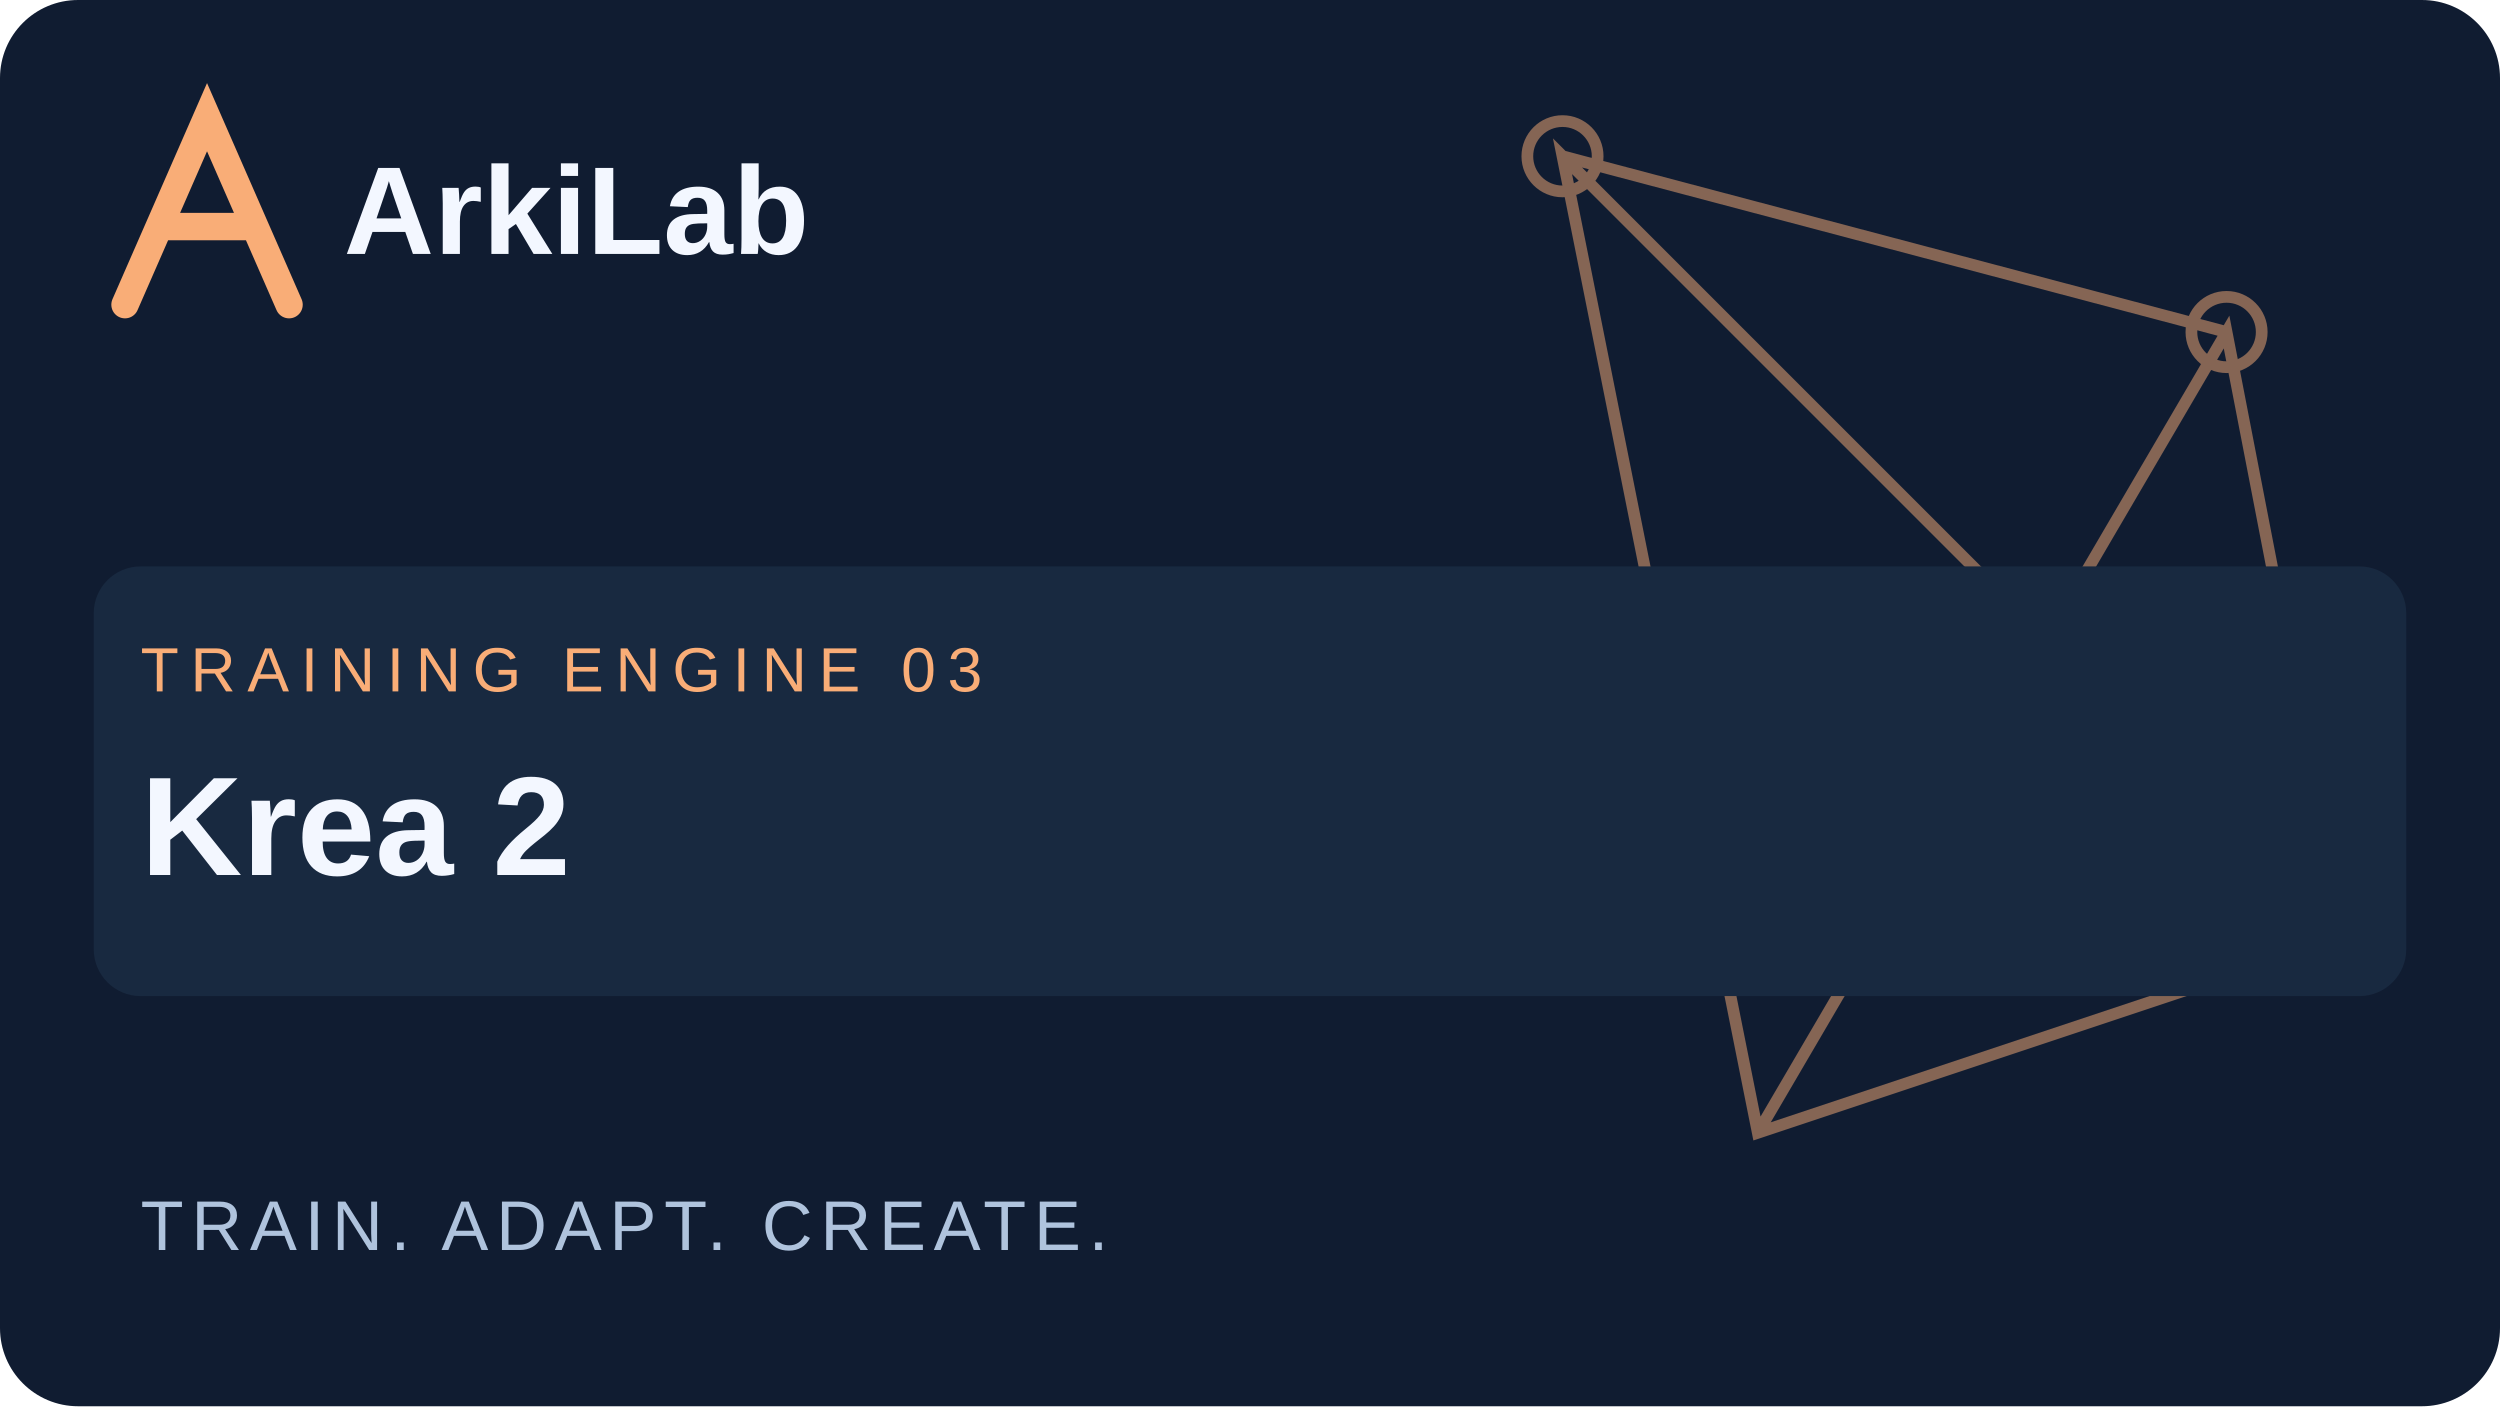
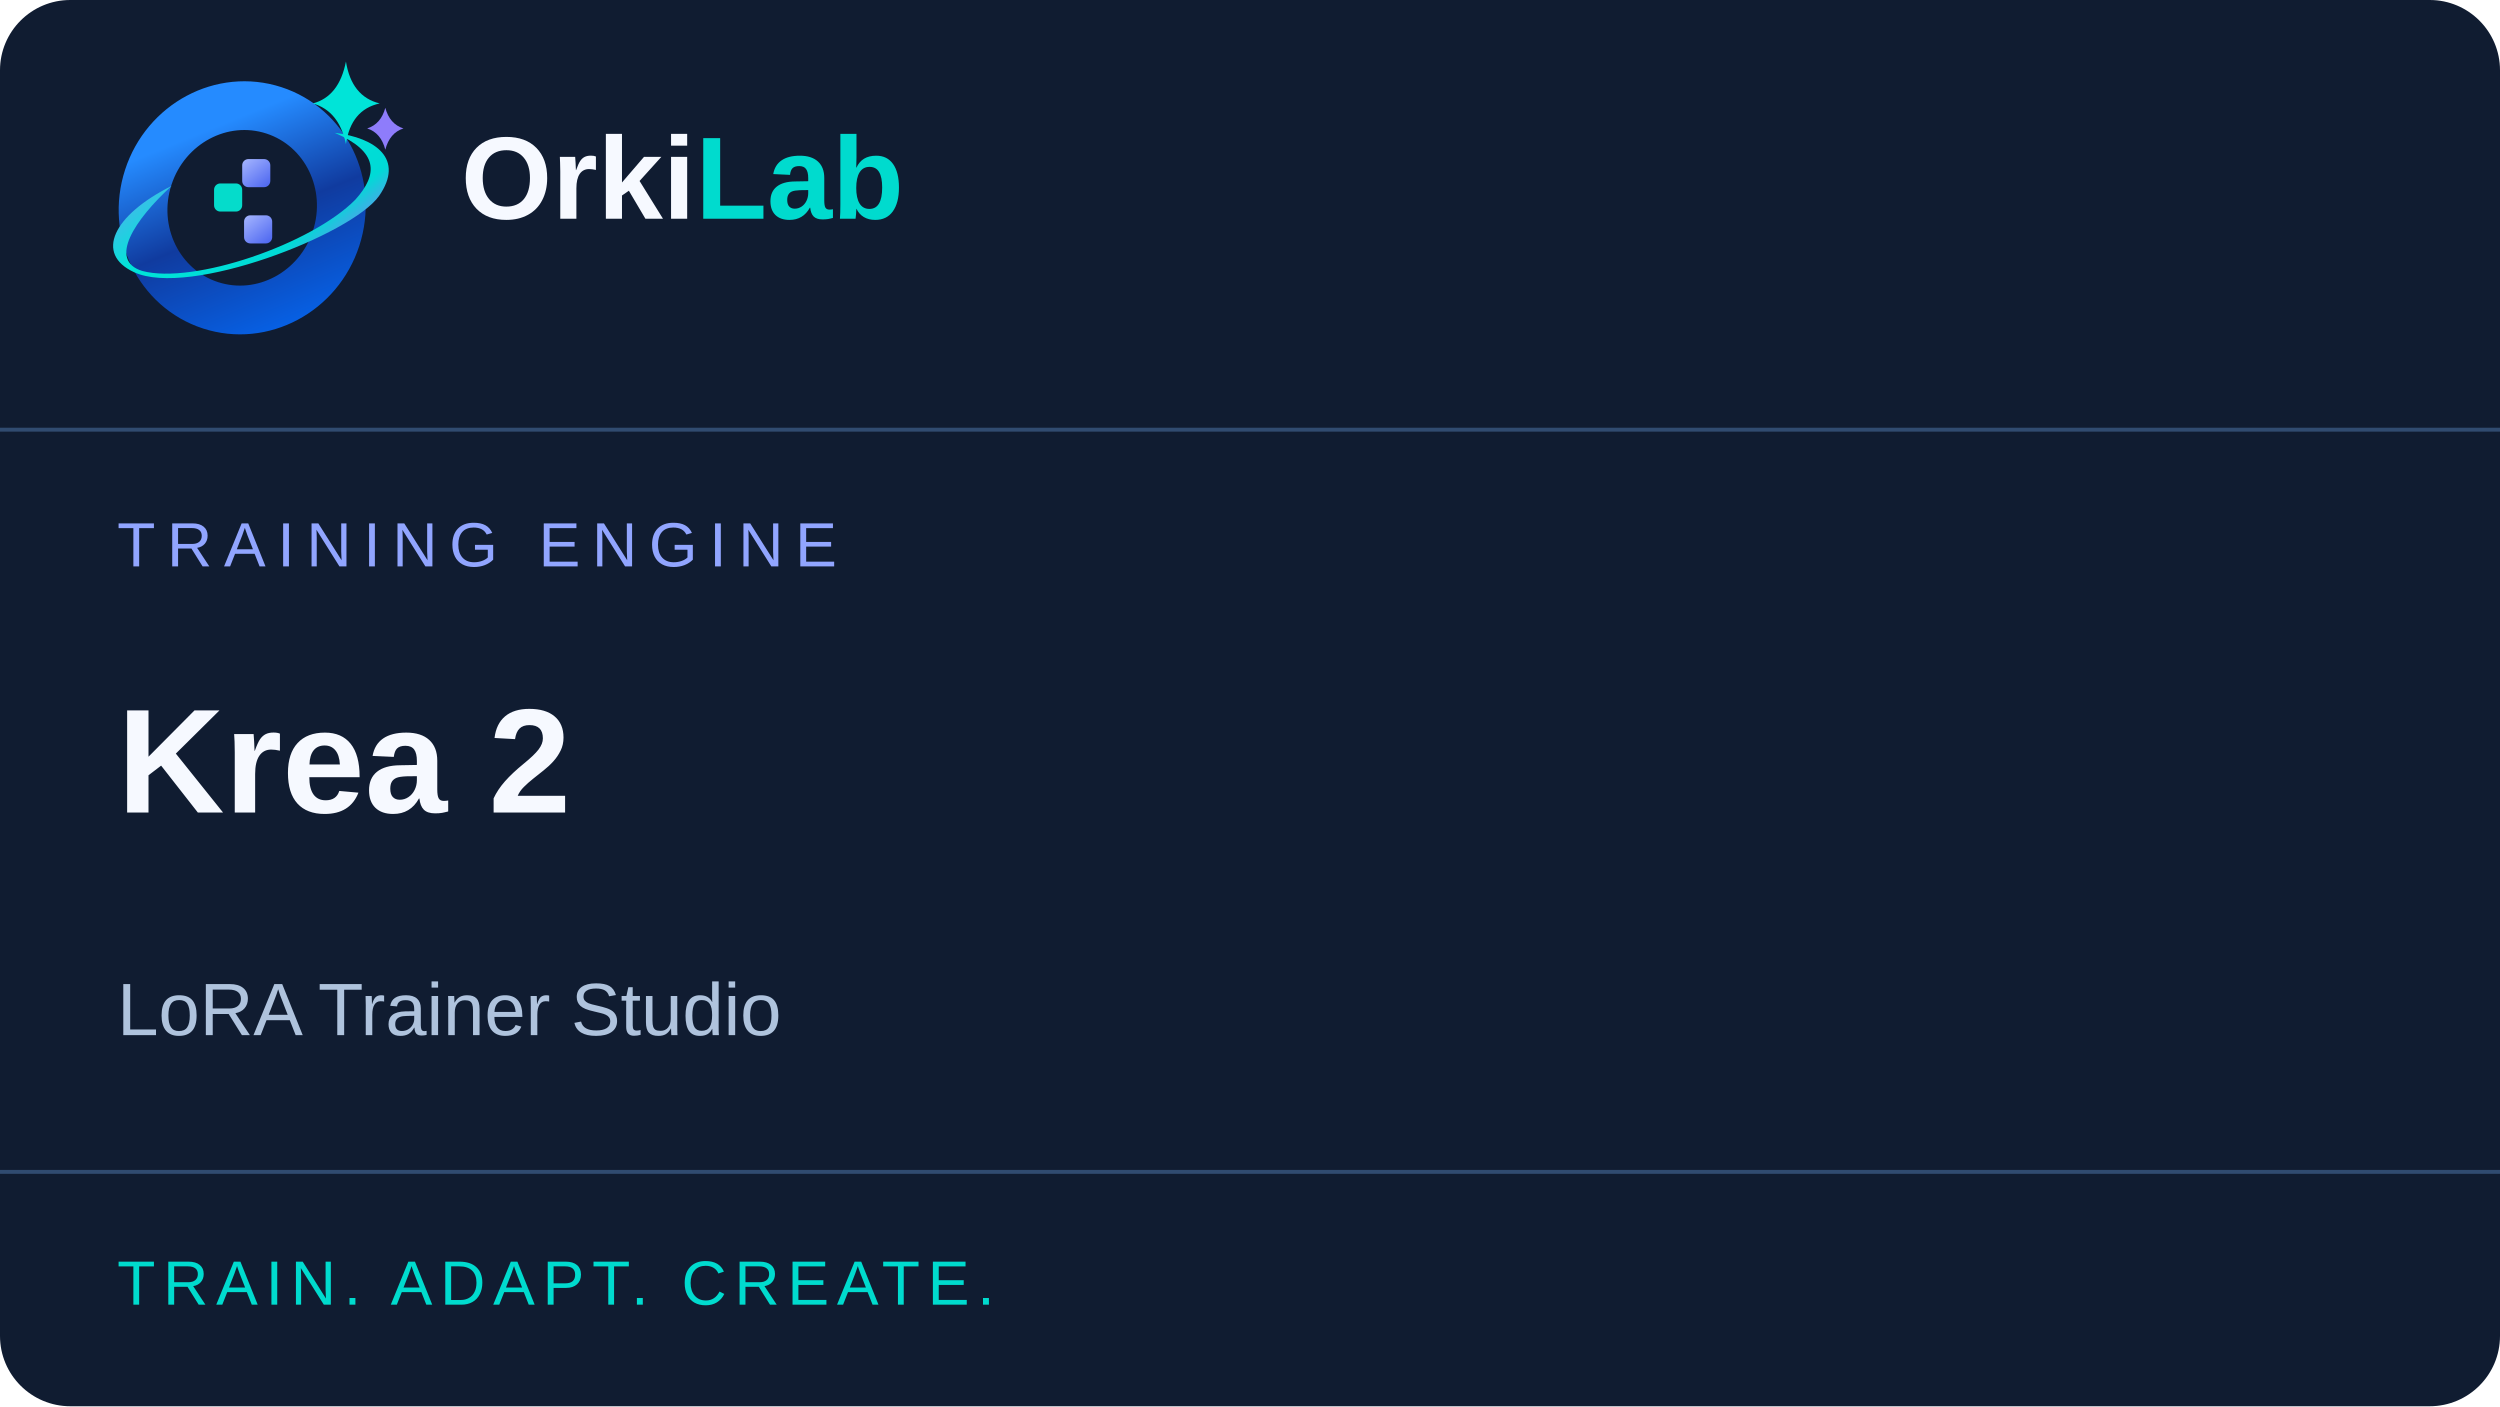
<svg xmlns="http://www.w3.org/2000/svg" viewBox="0 0 640 360">
-   <rect width="640" height="360" rx="20" fill="#101C31" />
-   <g stroke="#F9AD77" fill="none" stroke-width="3" opacity=".5">
-     <path d="M400 40 570 85 600 240 450 290 400 40 600 240 570 85 450 290" />
-     <circle cx="400" cy="40" r="9" />
-     <circle cx="570" cy="85" r="9" />
-     <circle cx="600" cy="240" r="9" />
+   <rect width="640" height="360" rx="18" fill="#101C31" />
+   <path d="M0 110H640M0 300H640" stroke="#304B70" />
+   <g transform="translate(22 10) scale(.16)">
+     <defs>
+       <linearGradient id="bg" x2="1" y2="1">
+         <stop stop-color="#070D25" />
+         <stop offset="1" stop-color="#101E3C" />
+       </linearGradient>
+       <linearGradient id="ring" x1=".2" y1=".2" x2=".85" y2="1">
+         <stop stop-color="#258BFF" />
+         <stop offset=".48" stop-color="#103B9F" />
+         <stop offset="1" stop-color="#075FE2" />
+       </linearGradient>
+       <linearGradient id="orbit" x2="1" y2=".65">
+         <stop stop-color="#9683FF" />
+         <stop offset=".46" stop-color="#00E5D8" />
+         <stop offset=".8" stop-color="#00DAD6" />
+         <stop offset="1" stop-color="#8B79F7" />
+       </linearGradient>
+       <linearGradient id="tile" x2=".8" y2="1">
+         <stop stop-color="#A6B6FF" />
+         <stop offset="1" stop-color="#526BF1" />
+       </linearGradient>
+       <pattern id="grid" width="40" height="40" patternUnits="userSpaceOnUse">
+         <path d="M40 0H0V40" stroke="#8FB7E0" stroke-opacity=".055" fill="none" />
+       </pattern>
+     </defs>
+     <g>
+       <ellipse cx="250" cy="270" rx="158" ry="164" transform="rotate(18 250 270)" fill="none" stroke="url(#ring)" stroke-width="78" />
+       <rect x="250" y="192" width="45" height="45" rx="10" fill="url(#tile)" />
+       <rect x="205" y="231" width="45" height="45" rx="10" fill="#05DCCB" />
+       <rect x="253" y="282" width="45" height="45" rx="10" fill="url(#tile)" />
+       <path d="M137 235C43 282 14 344 77 373C165 414 425 313 469 251C510 192 464 158 398 150C468 180 468 216 431 257C361 328 172 393 90 371C35 354 78 289 137 235Z" fill="url(#orbit)" />
+       <path d="M416 36Q425 92 470 103Q424 113 416 168Q405 115 363 103Q405 92 416 36Z" fill="#00E4D8" />
+       <path d="M479 110Q486 136 508 143Q486 150 479 177Q472 150 450 143Q472 136 479 110Z" fill="#8E7CFB" />
+     </g>
  </g>
-   <path d="M32 78 53 30 74 78M42 58H64" stroke="#F9AD77" stroke-width="7" fill="none" stroke-linecap="round" />
-   <text x="88" y="65" fill="#F3F7FF" font-family="Arial,sans-serif" font-size="32" font-weight="bold">ArkiLab</text>
-   <rect x="24" y="145" width="592" height="110" rx="12" fill="#182940" />
-   <text x="36" y="177" fill="#F9AD77" font-family="Arial,sans-serif" font-size="16" letter-spacing="3">TRAINING ENGINE 03</text>
-   <text x="36" y="224" fill="#F3F7FF" font-family="Arial,sans-serif" font-size="36" font-weight="bold">Krea 2</text>
-   <text x="36" y="320" fill="#AFC3DD" font-family="Arial,sans-serif" font-size="18" letter-spacing="2">TRAIN. ADAPT. CREATE.</text>
+   <text x="118" y="56" font-family="Arial,sans-serif" font-size="30" font-weight="bold" fill="#F6F9FF">Orki<tspan fill="#00DBCE">Lab</tspan>
+   </text>
+   <g font-family="Arial,sans-serif">
+     <text x="30" y="145" font-size="16" letter-spacing="3" fill="#91A5FF">TRAINING ENGINE</text>
+     <text x="30" y="208" font-size="38" font-weight="bold" fill="#F6F9FF">Krea 2</text>
+     <text x="30" y="265" font-size="19" fill="#AFC3DD">LoRA Trainer Studio</text>
+     <text x="30" y="334" font-size="16" letter-spacing="2" fill="#00DBCE">TRAIN. ADAPT. CREATE.</text>
+   </g>
</svg>
